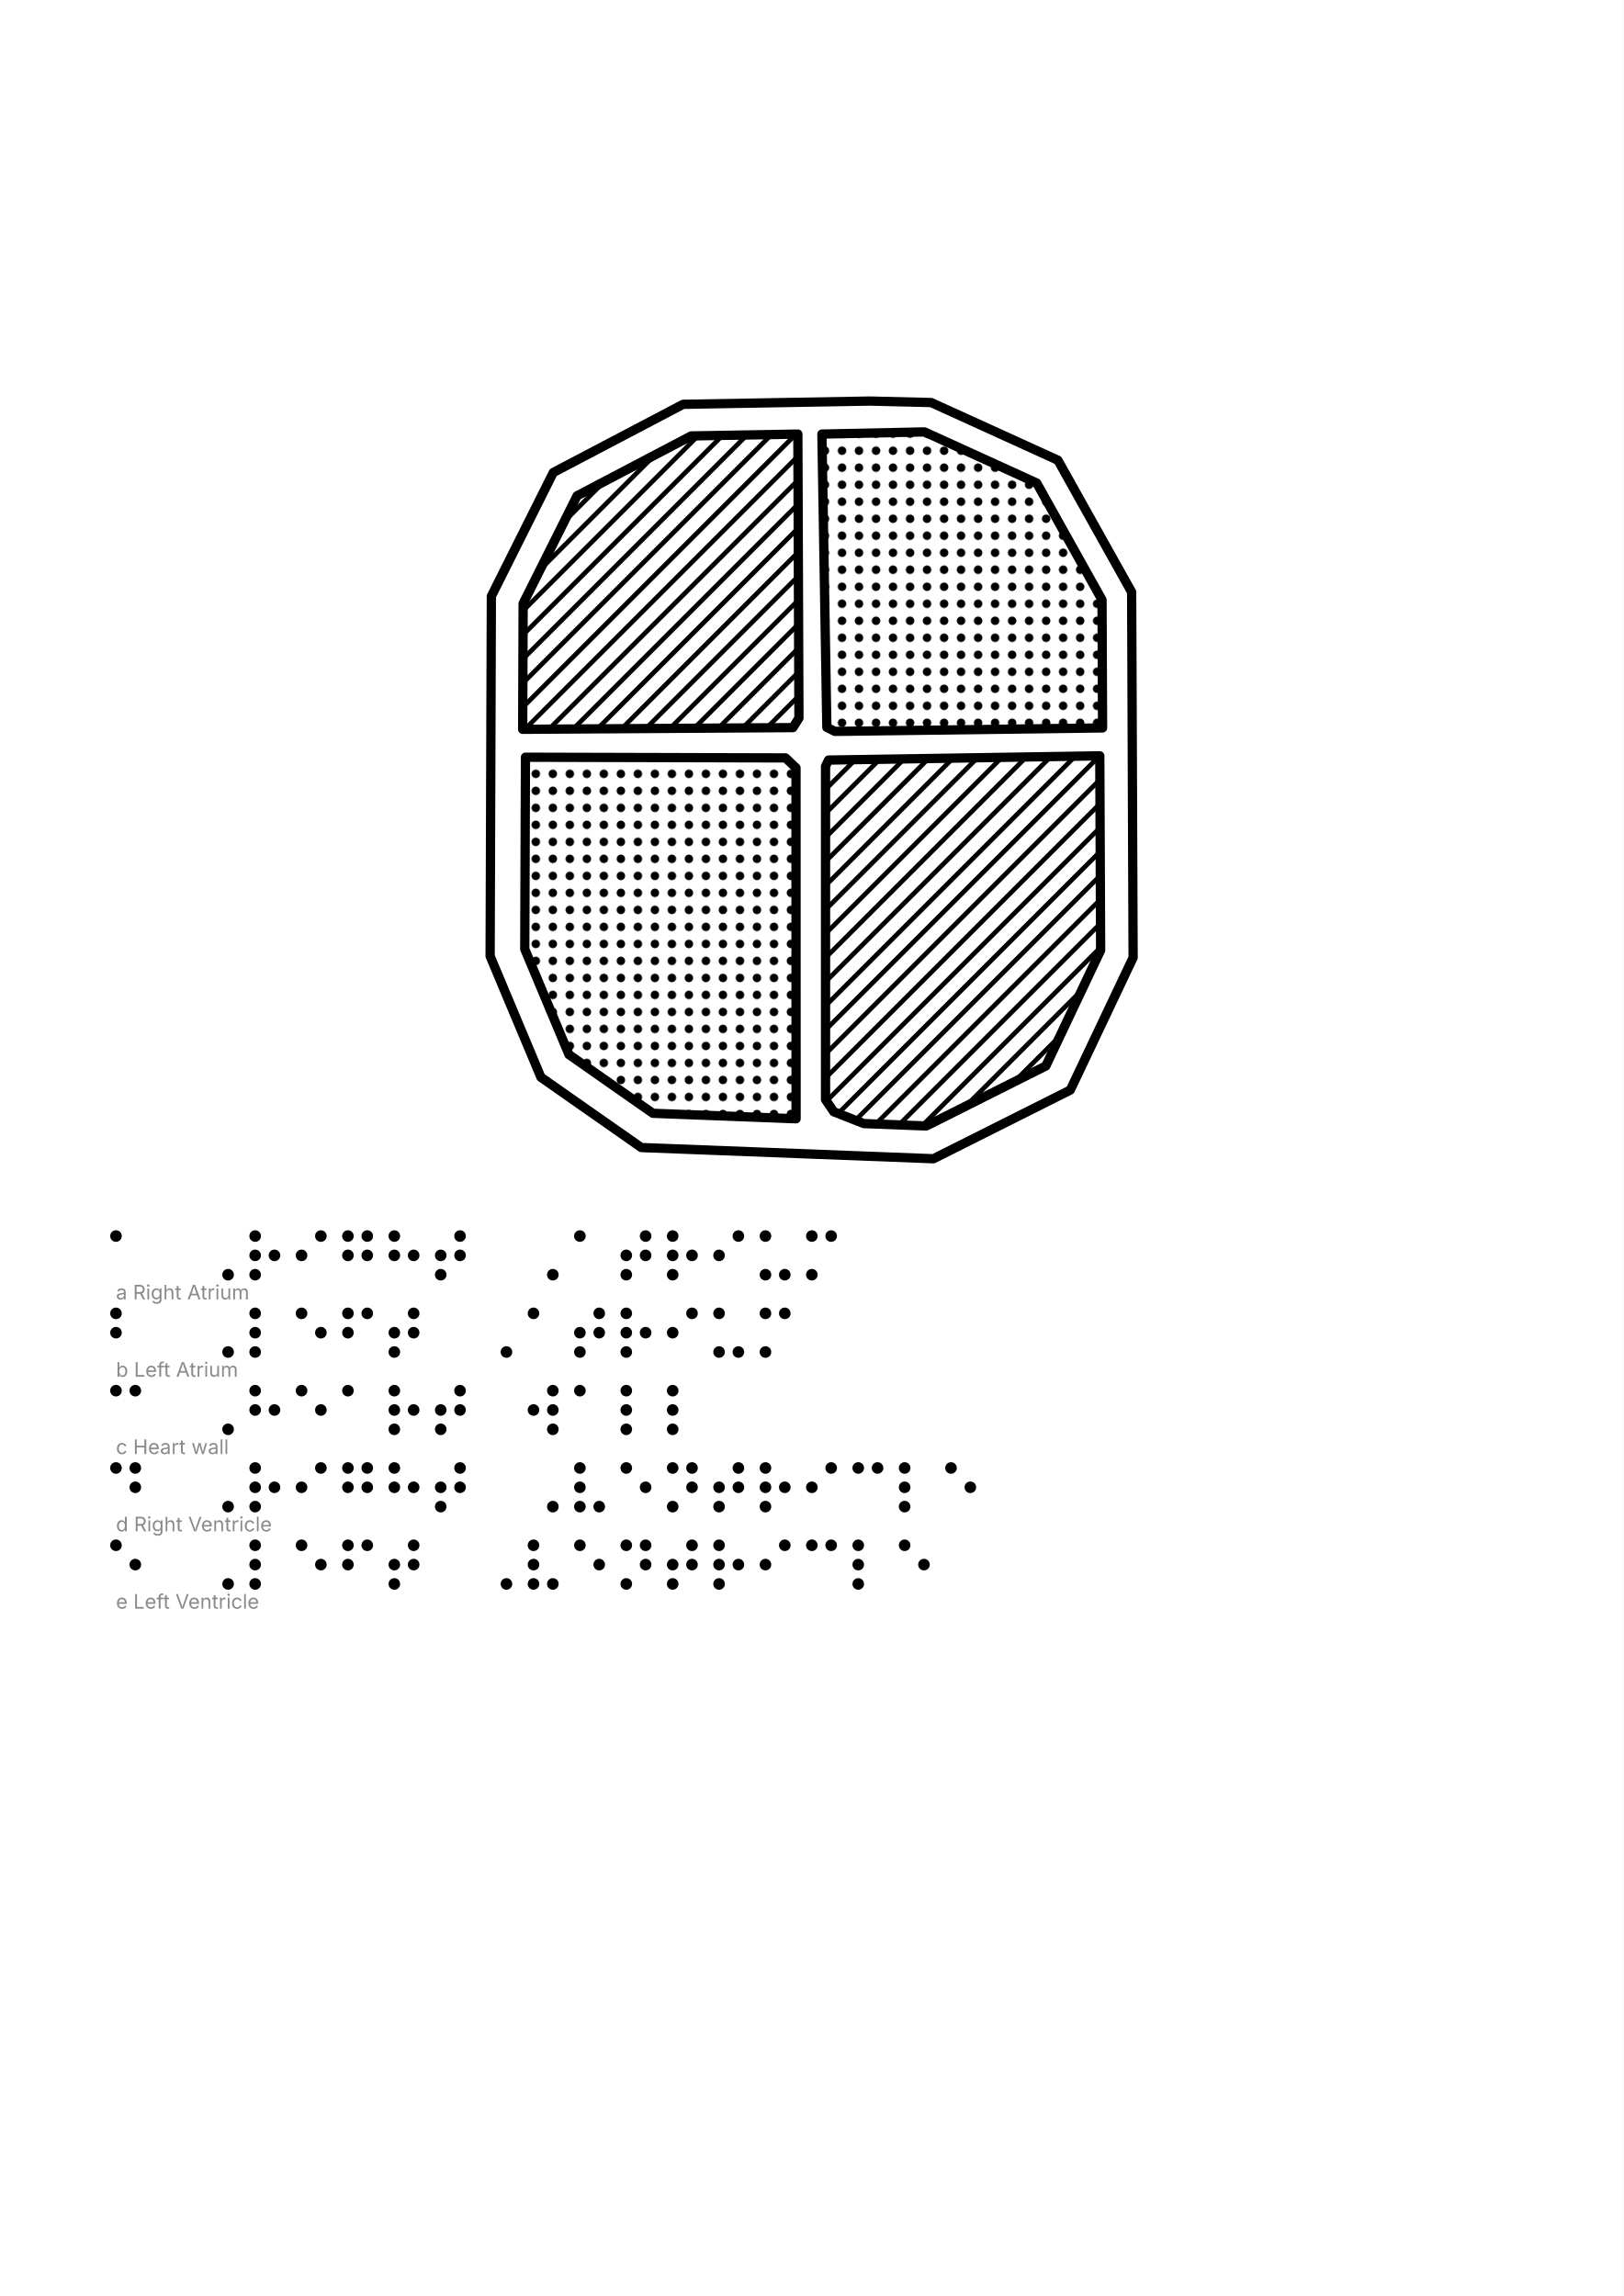
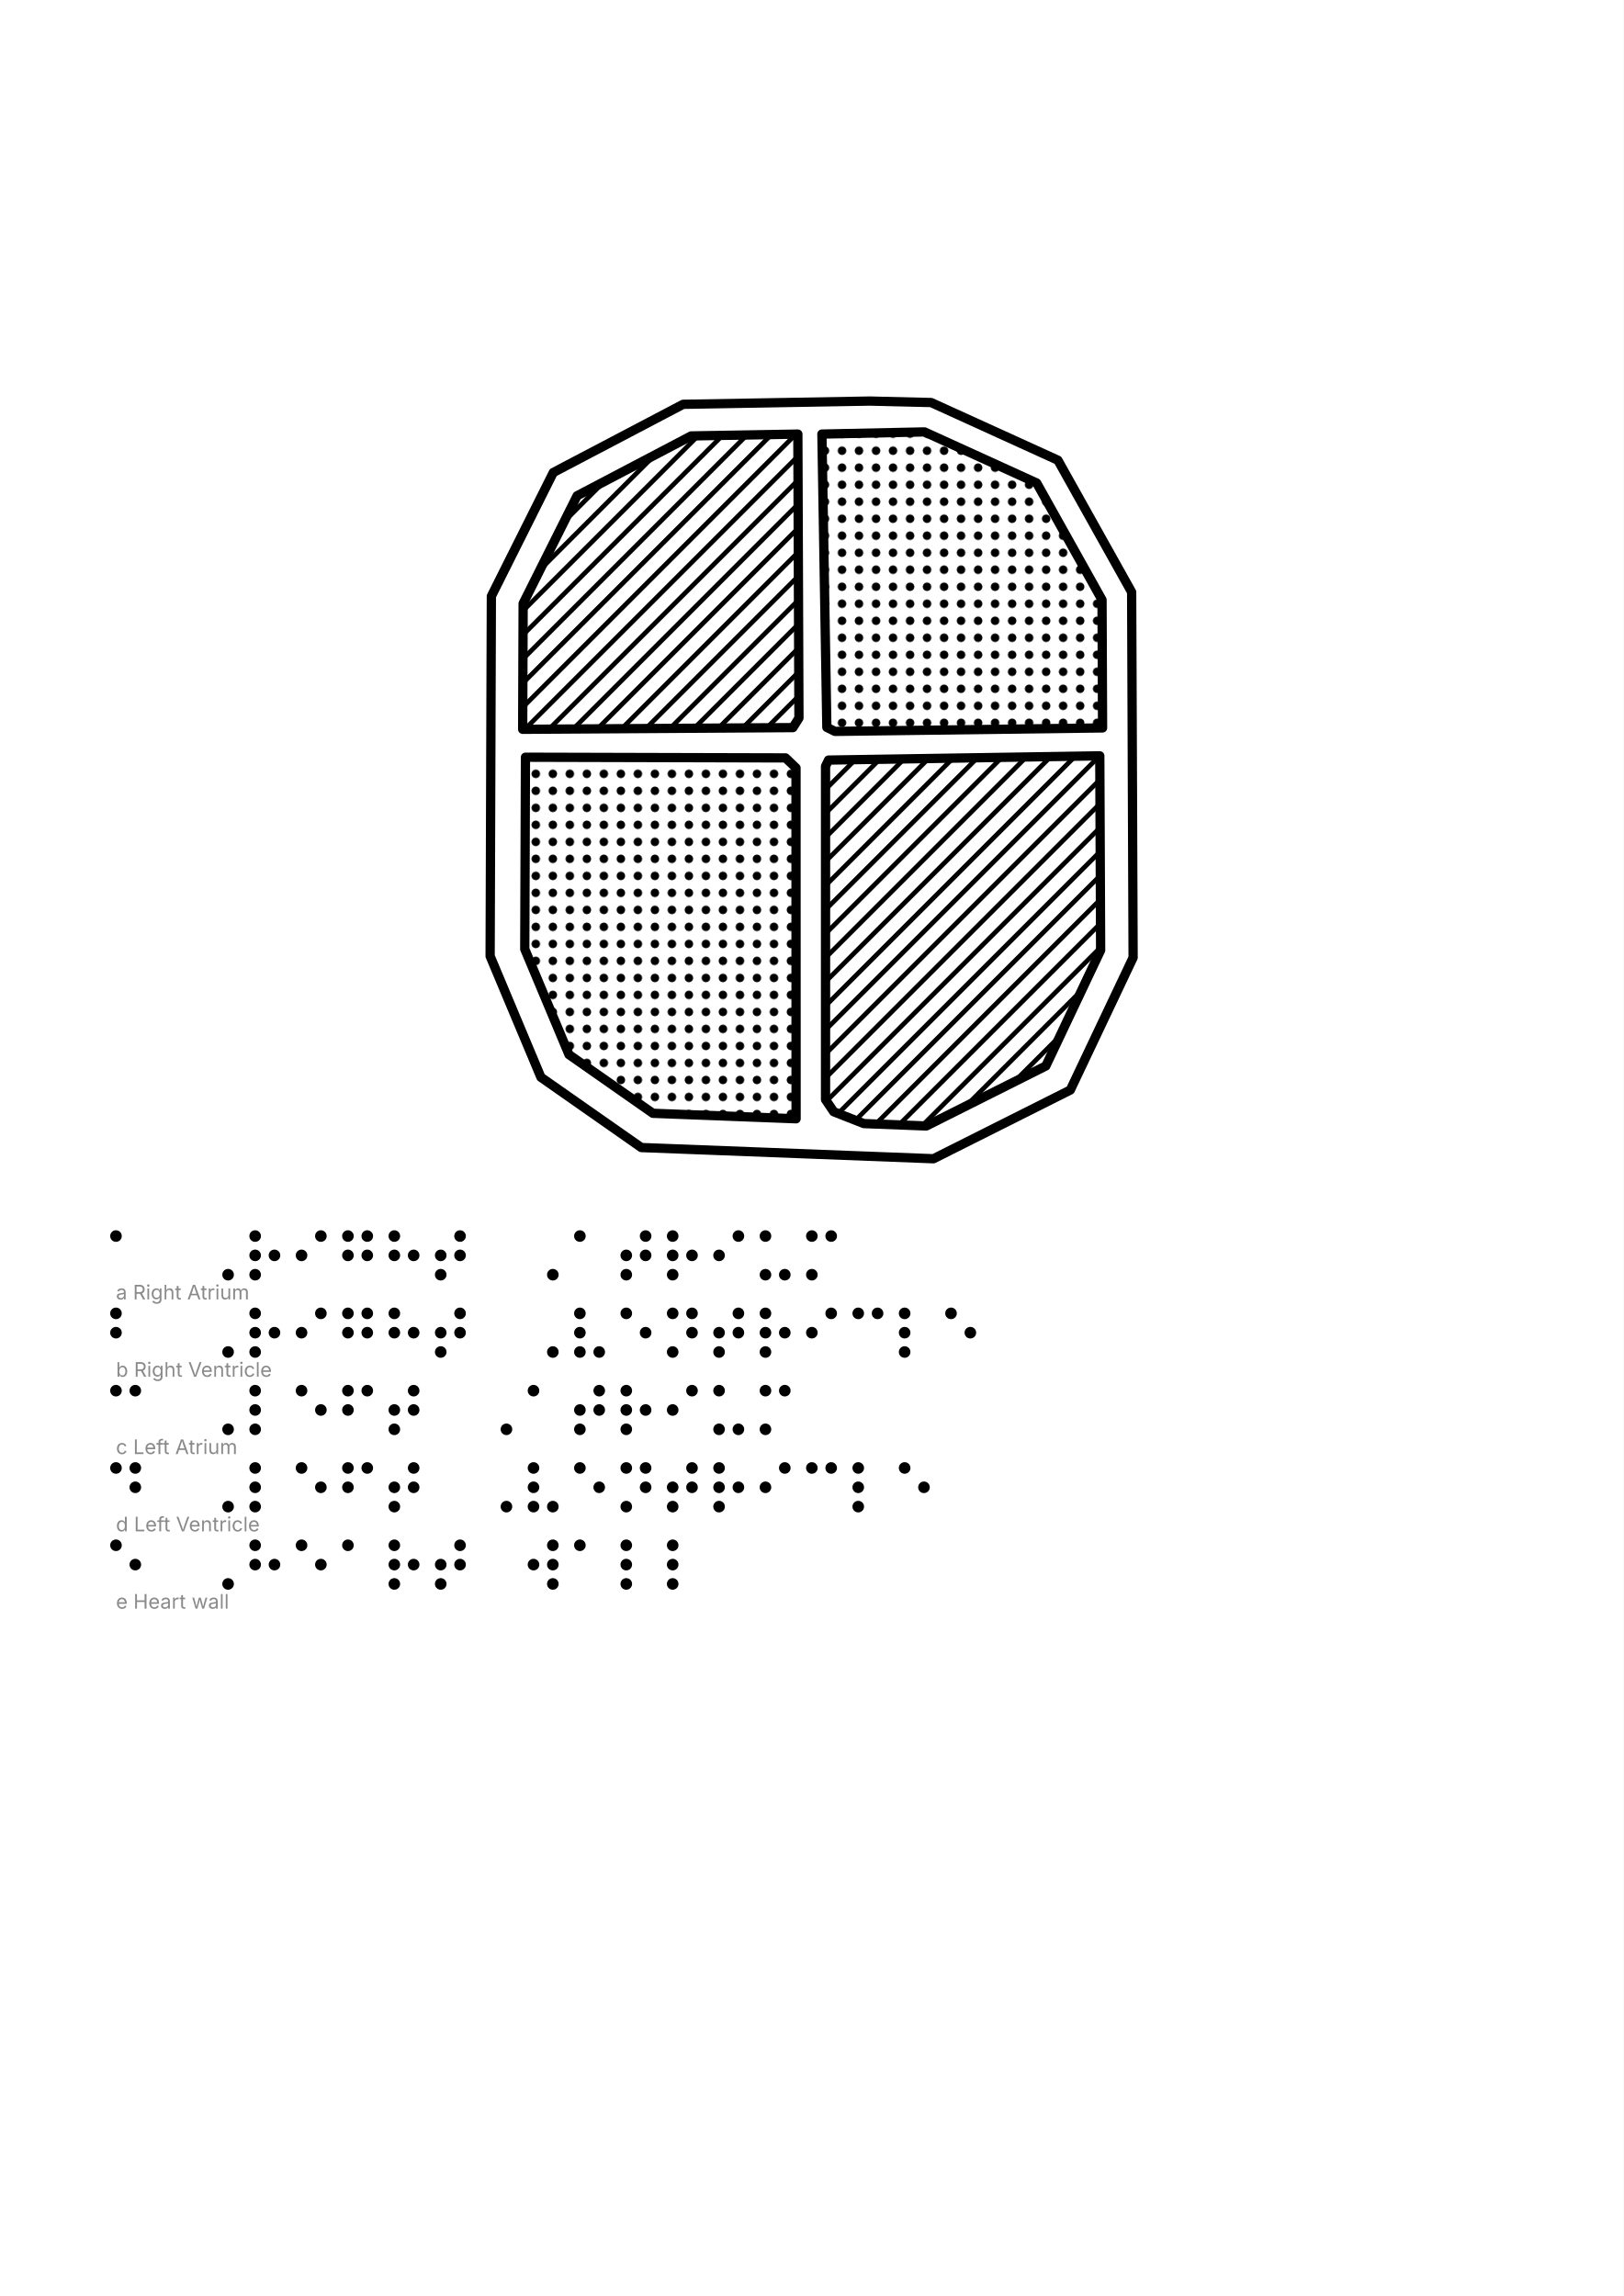
<svg xmlns="http://www.w3.org/2000/svg" width="210mm" height="297mm" viewBox="0 0 210 297" data-tdm="sample-heart" data-title="The human heart">
  <defs>
    <pattern id="dots" width="2.2" height="2.2" patternUnits="userSpaceOnUse">
      <circle cx="1.1" cy="1.1" r="0.55" fill="#000" />
    </pattern>
    <pattern id="diagonal-lines" width="2.2" height="2.2" patternUnits="userSpaceOnUse" patternTransform="rotate(45)">
      <rect width="0.6" height="2.2" fill="#000" />
    </pattern>
    <pattern id="horizontal-lines" width="2.2" height="2.2" patternUnits="userSpaceOnUse">
      <rect width="2.2" height="0.6" fill="#000" />
    </pattern>
    <pattern id="grid" width="2.64" height="2.64" patternUnits="userSpaceOnUse">
      <rect width="2.64" height="0.5" fill="#000" />
      <rect width="0.5" height="2.64" fill="#000" />
    </pattern>
    <marker id="chevron" markerWidth="4" markerHeight="4" refX="3" refY="2" orient="auto" markerUnits="userSpaceOnUse">
      <path d="M0,0 L4,2 L0,4" fill="none" stroke="#000" stroke-width="1.2" stroke-linecap="round" />
    </marker>
  </defs>
  <rect width="210" height="297" fill="#fff" />
  <g id="regions">
    <path id="r-05" data-name="Heart wall" d="M112.52 51.88 L120.43 52.07 L136.82 59.53 L146.36 76.59 L146.55 123.87 L138.43 141.00 L120.73 149.89 L82.94 148.44 L69.96 139.35 L63.39 123.68 L63.55 77.12 L71.56 61.12 L88.35 52.30 Z" fill="none" stroke="#000" stroke-width="1.2" stroke-linejoin="round" />
    <path id="r-02" data-name="Right Ventricle" d="M101.60 98.04 L102.95 99.33 L102.96 144.72 L84.44 144.01 L73.59 136.42 L67.87 122.77 L67.96 97.95 Z" fill="url(#dots)" stroke="#000" stroke-width="1.2" stroke-linejoin="round" />
    <path id="r-01" data-name="Left Ventricle" d="M142.35 122.92 L135.26 137.89 L119.80 145.65 L111.72 145.34 L107.83 143.81 L106.77 142.24 L106.77 99.12 L107.16 98.32 L142.24 97.77 Z" fill="url(#diagonal-lines)" stroke="#000" stroke-width="1.2" stroke-linejoin="round" />
    <path id="r-04" data-name="Right Atrium" d="M103.33 92.88 L102.55 94.12 L67.60 94.34 L67.66 78.07 L74.64 64.13 L89.39 56.39 L103.19 56.15 Z" fill="url(#diagonal-lines)" stroke="#000" stroke-width="1.2" stroke-linejoin="round" />
    <path id="r-03" data-name="Left Atrium" d="M134.08 62.48 L142.53 77.60 L142.60 94.16 L107.99 94.61 L106.94 94.09 L106.30 56.15 L119.57 55.87 Z" fill="url(#dots)" stroke="#000" stroke-width="1.2" stroke-linejoin="round" />
  </g>
  <g id="lines">

  </g>
  <g id="key" data-top="159.9" data-rows="5">
    <g class="key-row" data-id="r-04">
      <circle cx="15.00" cy="159.89" r="0.75" fill="#000" />
      <circle cx="29.50" cy="164.89" r="0.75" fill="#000" />
      <circle cx="33.00" cy="159.89" r="0.75" fill="#000" />
      <circle cx="33.00" cy="162.39" r="0.75" fill="#000" />
      <circle cx="33.00" cy="164.89" r="0.75" fill="#000" />
      <circle cx="35.50" cy="162.39" r="0.75" fill="#000" />
      <circle cx="39.00" cy="162.39" r="0.75" fill="#000" />
      <circle cx="41.50" cy="159.89" r="0.75" fill="#000" />
      <circle cx="45.00" cy="159.89" r="0.75" fill="#000" />
      <circle cx="45.00" cy="162.39" r="0.75" fill="#000" />
      <circle cx="47.50" cy="159.89" r="0.75" fill="#000" />
      <circle cx="47.50" cy="162.39" r="0.75" fill="#000" />
      <circle cx="51.00" cy="159.89" r="0.75" fill="#000" />
      <circle cx="51.00" cy="162.39" r="0.75" fill="#000" />
      <circle cx="53.50" cy="162.39" r="0.75" fill="#000" />
      <circle cx="57.00" cy="162.39" r="0.75" fill="#000" />
      <circle cx="57.00" cy="164.89" r="0.75" fill="#000" />
      <circle cx="59.50" cy="159.89" r="0.75" fill="#000" />
      <circle cx="59.50" cy="162.39" r="0.75" fill="#000" />
      <circle cx="71.50" cy="164.89" r="0.75" fill="#000" />
      <circle cx="75.00" cy="159.89" r="0.75" fill="#000" />
      <circle cx="81.00" cy="162.39" r="0.75" fill="#000" />
      <circle cx="81.00" cy="164.89" r="0.75" fill="#000" />
      <circle cx="83.50" cy="159.89" r="0.75" fill="#000" />
      <circle cx="83.50" cy="162.39" r="0.75" fill="#000" />
      <circle cx="87.00" cy="159.89" r="0.75" fill="#000" />
      <circle cx="87.00" cy="162.39" r="0.75" fill="#000" />
      <circle cx="87.00" cy="164.89" r="0.75" fill="#000" />
      <circle cx="89.50" cy="162.39" r="0.75" fill="#000" />
      <circle cx="93.00" cy="162.39" r="0.75" fill="#000" />
      <circle cx="95.50" cy="159.89" r="0.75" fill="#000" />
      <circle cx="99.00" cy="159.89" r="0.75" fill="#000" />
      <circle cx="99.00" cy="164.89" r="0.75" fill="#000" />
      <circle cx="101.50" cy="164.89" r="0.75" fill="#000" />
      <circle cx="105.00" cy="159.89" r="0.75" fill="#000" />
      <circle cx="105.00" cy="164.89" r="0.75" fill="#000" />
      <circle cx="107.50" cy="159.89" r="0.75" fill="#000" />
      <text x="15.00" y="168.09" font-family="Inter, Arial, sans-serif" font-size="2.6" fill="#8a8a8a">a  Right Atrium</text>
    </g>
-     <g class="key-row" data-id="r-03">
+     <g class="key-row" data-id="r-02">
      <circle cx="15.00" cy="169.89" r="0.75" fill="#000" />
      <circle cx="15.00" cy="172.39" r="0.75" fill="#000" />
      <circle cx="29.50" cy="174.89" r="0.75" fill="#000" />
      <circle cx="33.00" cy="169.89" r="0.75" fill="#000" />
      <circle cx="33.00" cy="172.39" r="0.75" fill="#000" />
      <circle cx="33.00" cy="174.89" r="0.75" fill="#000" />
-       <circle cx="39.00" cy="169.89" r="0.75" fill="#000" />
-       <circle cx="41.50" cy="172.39" r="0.75" fill="#000" />
+       <circle cx="35.50" cy="172.39" r="0.75" fill="#000" />
+       <circle cx="39.00" cy="172.39" r="0.75" fill="#000" />
+       <circle cx="41.50" cy="169.89" r="0.75" fill="#000" />
      <circle cx="45.00" cy="169.89" r="0.75" fill="#000" />
      <circle cx="45.00" cy="172.39" r="0.75" fill="#000" />
      <circle cx="47.50" cy="169.89" r="0.75" fill="#000" />
+       <circle cx="47.50" cy="172.39" r="0.75" fill="#000" />
+       <circle cx="51.00" cy="169.89" r="0.75" fill="#000" />
      <circle cx="51.00" cy="172.39" r="0.75" fill="#000" />
-       <circle cx="51.00" cy="174.89" r="0.75" fill="#000" />
-       <circle cx="53.50" cy="169.89" r="0.75" fill="#000" />
      <circle cx="53.50" cy="172.39" r="0.75" fill="#000" />
-       <circle cx="65.50" cy="174.89" r="0.75" fill="#000" />
-       <circle cx="69.00" cy="169.89" r="0.75" fill="#000" />
+       <circle cx="57.00" cy="172.39" r="0.75" fill="#000" />
+       <circle cx="57.00" cy="174.89" r="0.75" fill="#000" />
+       <circle cx="59.50" cy="169.89" r="0.75" fill="#000" />
+       <circle cx="59.50" cy="172.39" r="0.75" fill="#000" />
+       <circle cx="71.50" cy="174.89" r="0.75" fill="#000" />
+       <circle cx="75.00" cy="169.89" r="0.75" fill="#000" />
      <circle cx="75.00" cy="172.39" r="0.75" fill="#000" />
      <circle cx="75.00" cy="174.89" r="0.75" fill="#000" />
-       <circle cx="77.50" cy="169.89" r="0.75" fill="#000" />
-       <circle cx="77.50" cy="172.39" r="0.75" fill="#000" />
+       <circle cx="77.50" cy="174.89" r="0.75" fill="#000" />
      <circle cx="81.00" cy="169.89" r="0.75" fill="#000" />
-       <circle cx="81.00" cy="172.39" r="0.75" fill="#000" />
-       <circle cx="81.00" cy="174.89" r="0.75" fill="#000" />
      <circle cx="83.50" cy="172.39" r="0.75" fill="#000" />
-       <circle cx="87.00" cy="172.39" r="0.75" fill="#000" />
+       <circle cx="87.00" cy="169.89" r="0.75" fill="#000" />
+       <circle cx="87.00" cy="174.89" r="0.75" fill="#000" />
      <circle cx="89.50" cy="169.89" r="0.75" fill="#000" />
-       <circle cx="93.00" cy="169.89" r="0.75" fill="#000" />
+       <circle cx="89.50" cy="172.39" r="0.75" fill="#000" />
+       <circle cx="93.00" cy="172.39" r="0.75" fill="#000" />
      <circle cx="93.00" cy="174.89" r="0.75" fill="#000" />
-       <circle cx="95.50" cy="174.89" r="0.75" fill="#000" />
+       <circle cx="95.50" cy="169.89" r="0.75" fill="#000" />
+       <circle cx="95.50" cy="172.39" r="0.75" fill="#000" />
      <circle cx="99.00" cy="169.89" r="0.75" fill="#000" />
+       <circle cx="99.00" cy="172.39" r="0.75" fill="#000" />
      <circle cx="99.00" cy="174.89" r="0.75" fill="#000" />
-       <circle cx="101.50" cy="169.89" r="0.75" fill="#000" />
-       <text x="15.00" y="178.09" font-family="Inter, Arial, sans-serif" font-size="2.6" fill="#8a8a8a">b  Left Atrium</text>
-     </g>
-     <g class="key-row" data-id="r-05">
+       <circle cx="101.50" cy="172.39" r="0.75" fill="#000" />
+       <circle cx="105.00" cy="172.39" r="0.75" fill="#000" />
+       <circle cx="107.50" cy="169.89" r="0.75" fill="#000" />
+       <circle cx="111.00" cy="169.89" r="0.75" fill="#000" />
+       <circle cx="113.50" cy="169.89" r="0.75" fill="#000" />
+       <circle cx="117.00" cy="169.89" r="0.75" fill="#000" />
+       <circle cx="117.00" cy="172.39" r="0.75" fill="#000" />
+       <circle cx="117.00" cy="174.89" r="0.75" fill="#000" />
+       <circle cx="123.00" cy="169.89" r="0.75" fill="#000" />
+       <circle cx="125.50" cy="172.39" r="0.75" fill="#000" />
+       <text x="15.00" y="178.09" font-family="Inter, Arial, sans-serif" font-size="2.6" fill="#8a8a8a">b  Right Ventricle</text>
+     </g>
+     <g class="key-row" data-id="r-03">
      <circle cx="15.00" cy="179.89" r="0.75" fill="#000" />
      <circle cx="17.50" cy="179.89" r="0.75" fill="#000" />
      <circle cx="29.50" cy="184.89" r="0.75" fill="#000" />
      <circle cx="33.00" cy="179.89" r="0.75" fill="#000" />
      <circle cx="33.00" cy="182.39" r="0.75" fill="#000" />
-       <circle cx="35.50" cy="182.39" r="0.75" fill="#000" />
+       <circle cx="33.00" cy="184.89" r="0.75" fill="#000" />
      <circle cx="39.00" cy="179.89" r="0.75" fill="#000" />
      <circle cx="41.50" cy="182.39" r="0.75" fill="#000" />
      <circle cx="45.00" cy="179.89" r="0.75" fill="#000" />
-       <circle cx="51.00" cy="179.89" r="0.75" fill="#000" />
+       <circle cx="45.00" cy="182.39" r="0.75" fill="#000" />
+       <circle cx="47.50" cy="179.89" r="0.75" fill="#000" />
      <circle cx="51.00" cy="182.39" r="0.75" fill="#000" />
      <circle cx="51.00" cy="184.89" r="0.75" fill="#000" />
+       <circle cx="53.50" cy="179.89" r="0.75" fill="#000" />
      <circle cx="53.50" cy="182.39" r="0.75" fill="#000" />
-       <circle cx="57.00" cy="182.39" r="0.75" fill="#000" />
-       <circle cx="57.00" cy="184.89" r="0.75" fill="#000" />
-       <circle cx="59.50" cy="179.89" r="0.75" fill="#000" />
-       <circle cx="59.50" cy="182.39" r="0.75" fill="#000" />
-       <circle cx="69.00" cy="182.39" r="0.75" fill="#000" />
-       <circle cx="71.50" cy="179.89" r="0.75" fill="#000" />
-       <circle cx="71.50" cy="182.39" r="0.75" fill="#000" />
-       <circle cx="71.50" cy="184.89" r="0.75" fill="#000" />
-       <circle cx="75.00" cy="179.89" r="0.75" fill="#000" />
+       <circle cx="65.50" cy="184.89" r="0.75" fill="#000" />
+       <circle cx="69.00" cy="179.89" r="0.75" fill="#000" />
+       <circle cx="75.00" cy="182.39" r="0.75" fill="#000" />
+       <circle cx="75.00" cy="184.89" r="0.75" fill="#000" />
+       <circle cx="77.50" cy="179.89" r="0.75" fill="#000" />
+       <circle cx="77.50" cy="182.39" r="0.75" fill="#000" />
      <circle cx="81.00" cy="179.89" r="0.75" fill="#000" />
      <circle cx="81.00" cy="182.39" r="0.75" fill="#000" />
      <circle cx="81.00" cy="184.89" r="0.75" fill="#000" />
-       <circle cx="87.00" cy="179.89" r="0.75" fill="#000" />
+       <circle cx="83.50" cy="182.39" r="0.75" fill="#000" />
      <circle cx="87.00" cy="182.39" r="0.75" fill="#000" />
-       <circle cx="87.00" cy="184.89" r="0.75" fill="#000" />
-       <text x="15.00" y="188.09" font-family="Inter, Arial, sans-serif" font-size="2.6" fill="#8a8a8a">c  Heart wall</text>
-     </g>
-     <g class="key-row" data-id="r-02">
+       <circle cx="89.50" cy="179.89" r="0.75" fill="#000" />
+       <circle cx="93.00" cy="179.89" r="0.75" fill="#000" />
+       <circle cx="93.00" cy="184.89" r="0.75" fill="#000" />
+       <circle cx="95.50" cy="184.89" r="0.75" fill="#000" />
+       <circle cx="99.00" cy="179.89" r="0.75" fill="#000" />
+       <circle cx="99.00" cy="184.89" r="0.75" fill="#000" />
+       <circle cx="101.50" cy="179.89" r="0.75" fill="#000" />
+       <text x="15.00" y="188.09" font-family="Inter, Arial, sans-serif" font-size="2.6" fill="#8a8a8a">c  Left Atrium</text>
+     </g>
+     <g class="key-row" data-id="r-01">
      <circle cx="15.00" cy="189.89" r="0.75" fill="#000" />
      <circle cx="17.50" cy="189.89" r="0.75" fill="#000" />
      <circle cx="17.50" cy="192.39" r="0.75" fill="#000" />
      <circle cx="29.50" cy="194.89" r="0.75" fill="#000" />
      <circle cx="33.00" cy="189.89" r="0.75" fill="#000" />
      <circle cx="33.00" cy="192.39" r="0.75" fill="#000" />
      <circle cx="33.00" cy="194.89" r="0.75" fill="#000" />
-       <circle cx="35.50" cy="192.39" r="0.75" fill="#000" />
-       <circle cx="39.00" cy="192.39" r="0.75" fill="#000" />
-       <circle cx="41.50" cy="189.89" r="0.75" fill="#000" />
+       <circle cx="39.00" cy="189.89" r="0.75" fill="#000" />
+       <circle cx="41.50" cy="192.39" r="0.75" fill="#000" />
      <circle cx="45.00" cy="189.89" r="0.75" fill="#000" />
      <circle cx="45.00" cy="192.39" r="0.75" fill="#000" />
      <circle cx="47.50" cy="189.89" r="0.75" fill="#000" />
-       <circle cx="47.50" cy="192.39" r="0.75" fill="#000" />
-       <circle cx="51.00" cy="189.89" r="0.75" fill="#000" />
      <circle cx="51.00" cy="192.39" r="0.75" fill="#000" />
+       <circle cx="51.00" cy="194.89" r="0.75" fill="#000" />
+       <circle cx="53.50" cy="189.89" r="0.75" fill="#000" />
      <circle cx="53.50" cy="192.39" r="0.75" fill="#000" />
-       <circle cx="57.00" cy="192.39" r="0.75" fill="#000" />
-       <circle cx="57.00" cy="194.89" r="0.75" fill="#000" />
-       <circle cx="59.50" cy="189.89" r="0.75" fill="#000" />
-       <circle cx="59.50" cy="192.39" r="0.75" fill="#000" />
+       <circle cx="65.50" cy="194.89" r="0.75" fill="#000" />
+       <circle cx="69.00" cy="189.89" r="0.75" fill="#000" />
+       <circle cx="69.00" cy="192.39" r="0.75" fill="#000" />
+       <circle cx="69.00" cy="194.89" r="0.75" fill="#000" />
      <circle cx="71.50" cy="194.89" r="0.75" fill="#000" />
      <circle cx="75.00" cy="189.89" r="0.75" fill="#000" />
-       <circle cx="75.00" cy="192.39" r="0.75" fill="#000" />
-       <circle cx="75.00" cy="194.89" r="0.75" fill="#000" />
-       <circle cx="77.50" cy="194.89" r="0.75" fill="#000" />
+       <circle cx="77.50" cy="192.39" r="0.75" fill="#000" />
      <circle cx="81.00" cy="189.89" r="0.75" fill="#000" />
+       <circle cx="81.00" cy="194.89" r="0.75" fill="#000" />
+       <circle cx="83.50" cy="189.89" r="0.75" fill="#000" />
      <circle cx="83.50" cy="192.39" r="0.75" fill="#000" />
-       <circle cx="87.00" cy="189.89" r="0.75" fill="#000" />
+       <circle cx="87.00" cy="192.39" r="0.75" fill="#000" />
      <circle cx="87.00" cy="194.89" r="0.75" fill="#000" />
      <circle cx="89.50" cy="189.89" r="0.75" fill="#000" />
      <circle cx="89.50" cy="192.39" r="0.75" fill="#000" />
+       <circle cx="93.00" cy="189.89" r="0.75" fill="#000" />
      <circle cx="93.00" cy="192.39" r="0.75" fill="#000" />
      <circle cx="93.00" cy="194.89" r="0.75" fill="#000" />
-       <circle cx="95.50" cy="189.89" r="0.75" fill="#000" />
      <circle cx="95.50" cy="192.39" r="0.75" fill="#000" />
-       <circle cx="99.00" cy="189.89" r="0.75" fill="#000" />
      <circle cx="99.00" cy="192.39" r="0.75" fill="#000" />
-       <circle cx="99.00" cy="194.89" r="0.75" fill="#000" />
-       <circle cx="101.50" cy="192.39" r="0.75" fill="#000" />
-       <circle cx="105.00" cy="192.39" r="0.75" fill="#000" />
+       <circle cx="101.50" cy="189.89" r="0.75" fill="#000" />
+       <circle cx="105.00" cy="189.89" r="0.75" fill="#000" />
      <circle cx="107.50" cy="189.89" r="0.75" fill="#000" />
      <circle cx="111.00" cy="189.89" r="0.75" fill="#000" />
-       <circle cx="113.50" cy="189.89" r="0.75" fill="#000" />
+       <circle cx="111.00" cy="192.39" r="0.75" fill="#000" />
+       <circle cx="111.00" cy="194.89" r="0.75" fill="#000" />
      <circle cx="117.00" cy="189.89" r="0.75" fill="#000" />
-       <circle cx="117.00" cy="192.39" r="0.75" fill="#000" />
-       <circle cx="117.00" cy="194.89" r="0.75" fill="#000" />
-       <circle cx="123.00" cy="189.89" r="0.75" fill="#000" />
-       <circle cx="125.50" cy="192.39" r="0.75" fill="#000" />
-       <text x="15.00" y="198.09" font-family="Inter, Arial, sans-serif" font-size="2.6" fill="#8a8a8a">d  Right Ventricle</text>
-     </g>
-     <g class="key-row" data-id="r-01">
+       <circle cx="119.50" cy="192.39" r="0.75" fill="#000" />
+       <text x="15.00" y="198.09" font-family="Inter, Arial, sans-serif" font-size="2.6" fill="#8a8a8a">d  Left Ventricle</text>
+     </g>
+     <g class="key-row" data-id="r-05">
      <circle cx="15.00" cy="199.89" r="0.75" fill="#000" />
      <circle cx="17.50" cy="202.39" r="0.75" fill="#000" />
      <circle cx="29.50" cy="204.89" r="0.75" fill="#000" />
      <circle cx="33.00" cy="199.89" r="0.75" fill="#000" />
      <circle cx="33.00" cy="202.39" r="0.75" fill="#000" />
-       <circle cx="33.00" cy="204.89" r="0.75" fill="#000" />
+       <circle cx="35.50" cy="202.39" r="0.75" fill="#000" />
      <circle cx="39.00" cy="199.89" r="0.75" fill="#000" />
      <circle cx="41.50" cy="202.39" r="0.75" fill="#000" />
      <circle cx="45.00" cy="199.89" r="0.75" fill="#000" />
-       <circle cx="45.00" cy="202.39" r="0.75" fill="#000" />
-       <circle cx="47.50" cy="199.89" r="0.75" fill="#000" />
+       <circle cx="51.00" cy="199.89" r="0.75" fill="#000" />
      <circle cx="51.00" cy="202.39" r="0.75" fill="#000" />
      <circle cx="51.00" cy="204.89" r="0.75" fill="#000" />
-       <circle cx="53.50" cy="199.89" r="0.75" fill="#000" />
      <circle cx="53.50" cy="202.39" r="0.75" fill="#000" />
-       <circle cx="65.50" cy="204.89" r="0.75" fill="#000" />
-       <circle cx="69.00" cy="199.89" r="0.75" fill="#000" />
+       <circle cx="57.00" cy="202.39" r="0.75" fill="#000" />
+       <circle cx="57.00" cy="204.89" r="0.75" fill="#000" />
+       <circle cx="59.50" cy="199.89" r="0.75" fill="#000" />
+       <circle cx="59.50" cy="202.39" r="0.75" fill="#000" />
      <circle cx="69.00" cy="202.39" r="0.75" fill="#000" />
-       <circle cx="69.00" cy="204.89" r="0.75" fill="#000" />
+       <circle cx="71.50" cy="199.89" r="0.75" fill="#000" />
+       <circle cx="71.50" cy="202.39" r="0.75" fill="#000" />
      <circle cx="71.50" cy="204.89" r="0.75" fill="#000" />
      <circle cx="75.00" cy="199.89" r="0.75" fill="#000" />
-       <circle cx="77.50" cy="202.39" r="0.75" fill="#000" />
      <circle cx="81.00" cy="199.89" r="0.75" fill="#000" />
+       <circle cx="81.00" cy="202.39" r="0.75" fill="#000" />
      <circle cx="81.00" cy="204.89" r="0.75" fill="#000" />
-       <circle cx="83.50" cy="199.89" r="0.75" fill="#000" />
-       <circle cx="83.50" cy="202.39" r="0.75" fill="#000" />
+       <circle cx="87.00" cy="199.89" r="0.75" fill="#000" />
      <circle cx="87.00" cy="202.39" r="0.75" fill="#000" />
      <circle cx="87.00" cy="204.89" r="0.75" fill="#000" />
-       <circle cx="89.50" cy="199.89" r="0.75" fill="#000" />
-       <circle cx="89.50" cy="202.39" r="0.75" fill="#000" />
-       <circle cx="93.00" cy="199.89" r="0.75" fill="#000" />
-       <circle cx="93.00" cy="202.39" r="0.75" fill="#000" />
-       <circle cx="93.00" cy="204.89" r="0.75" fill="#000" />
-       <circle cx="95.50" cy="202.39" r="0.75" fill="#000" />
-       <circle cx="99.00" cy="202.39" r="0.75" fill="#000" />
-       <circle cx="101.50" cy="199.89" r="0.75" fill="#000" />
-       <circle cx="105.00" cy="199.89" r="0.75" fill="#000" />
-       <circle cx="107.50" cy="199.89" r="0.75" fill="#000" />
-       <circle cx="111.00" cy="199.89" r="0.75" fill="#000" />
-       <circle cx="111.00" cy="202.39" r="0.75" fill="#000" />
-       <circle cx="111.00" cy="204.89" r="0.75" fill="#000" />
-       <circle cx="117.00" cy="199.89" r="0.75" fill="#000" />
-       <circle cx="119.50" cy="202.39" r="0.75" fill="#000" />
-       <text x="15.00" y="208.09" font-family="Inter, Arial, sans-serif" font-size="2.6" fill="#8a8a8a">e  Left Ventricle</text>
+       <text x="15.00" y="208.09" font-family="Inter, Arial, sans-serif" font-size="2.6" fill="#8a8a8a">e  Heart wall</text>
    </g>
  </g>
</svg>
